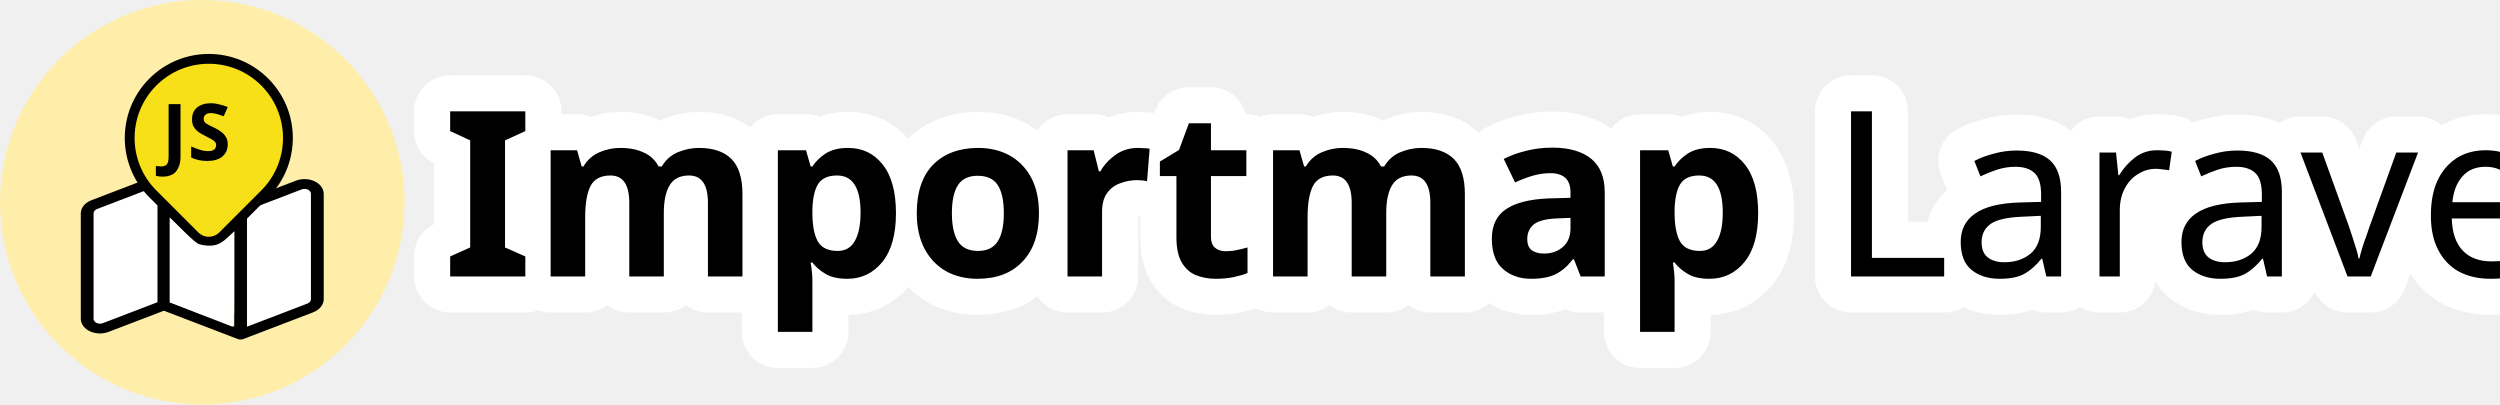
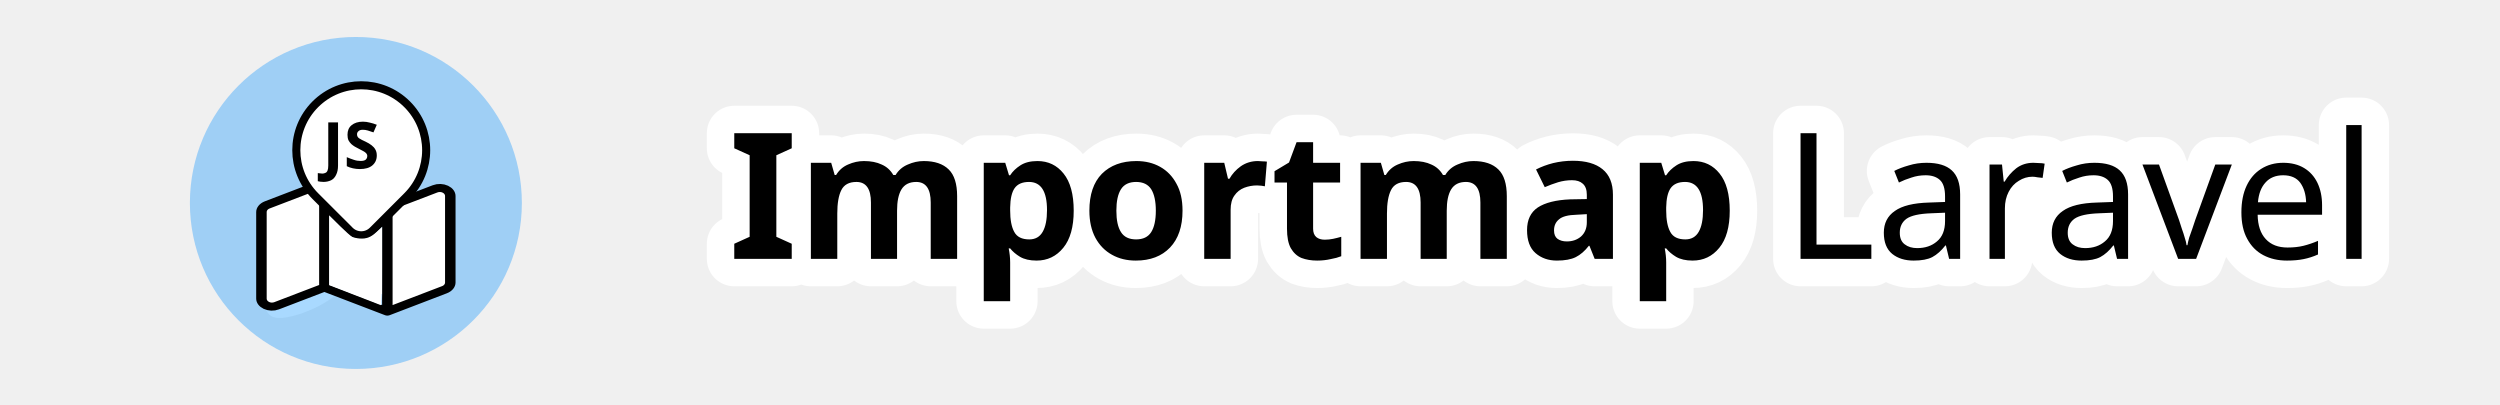
<svg xmlns="http://www.w3.org/2000/svg" width="508.779" height="82.326" viewBox="0 0 134.61 21.782">
-   <g transform="translate(-1.231 -3.629)">
-     <text style="line-height:1.25;stroke:#fff;stroke-width:3.884;stroke-linecap:butt;stroke-linejoin:round;stroke-miterlimit:4;stroke-dasharray:none;paint-order:stroke fill markers" x="25.064" y="18.516" stroke-width=".31" font-family="sans-serif" font-size="12.46" font-weight="400">
-       <tspan x="25.064" y="18.516" style="-inkscape-font-specification:Ubuntu;stroke:#fff;stroke-width:3.884;stroke-linecap:butt;stroke-linejoin:round;stroke-miterlimit:4;stroke-dasharray:none;paint-order:stroke fill markers" font-family="Ubuntu">
-         <tspan style="font-weight:700">Importmap</tspan> Laravel</tspan>
-     </text>
+   <text style="line-height:1.25;stroke:#fff;stroke-width:2.955;stroke-linecap:butt;stroke-linejoin:round;stroke-miterlimit:4;stroke-dasharray:none;paint-order:stroke fill markers" x="39.24" y="13.941" stroke-width=".31" font-family="sans-serif" font-size="9.48" font-weight="400">
+     <tspan x="39.24" y="13.941" style="-inkscape-font-specification:Ubuntu;stroke:#fff;stroke-width:2.955;stroke-linecap:butt;stroke-linejoin:round;stroke-miterlimit:4;stroke-dasharray:none;paint-order:stroke fill markers" font-family="Ubuntu">
+       <tspan style="font-weight:700;stroke-width:2.955">Importmap</tspan> Laravel</tspan>
+   </text>
+   <g transform="matrix(.82065 0 0 .82065 9.214 -.987)">
    <path style="fill:#fff;stroke:#fff;stroke-width:1.488;stroke-linecap:butt;stroke-linejoin:round;stroke-miterlimit:4;stroke-dasharray:none;paint-order:markers stroke fill" d="M12.901 11.835a6.985 7.526 0 0 1 .088 3.988c-.205.876-.807 2.163-1.326 2.838a7.115 7.666 0 0 1-2.278 1.94c-.795.426-1.9.765-2.353.721-.24-.023-.147-.11 1.693-1.556 2.688-2.112 3.718-2.986 3.92-3.325a1.91 2.058 0 0 0 .225-.712c.05-.4.036-.445-.235-.836-.346-.5-.513-.569-1.5-.625-.42-.025-.943-.064-1.16-.087l-.397-.043.51-.46 1.456-1.323a85.025 85.025 0 0 1 1.076-.97c.115-.095.144-.05.281.45z" />
-     <circle style="opacity:1;fill:#fea;fill-opacity:1;stroke:none;stroke-width:.265;stroke-miterlimit:4;stroke-dasharray:none;stroke-opacity:1" cx="12.12" cy="14.52" r="10.891" />
+     <circle style="opacity:.336;fill:#008dff;fill-opacity:1;stroke:none;stroke-width:.265;stroke-miterlimit:4;stroke-dasharray:none;stroke-opacity:1" cx="12.12" cy="14.52" r="10.891" />
    <g style="fill:#fff;stroke:currentColor;stroke-width:1;stroke-miterlimit:4;stroke-dasharray:none">
      <path stroke-linecap="round" stroke-linejoin="round" stroke-width="2" d="m9 20-5.447-2.724A1 1 0 0 1 3 16.382V5.618a1 1 0 0 1 1.447-.894L9 7m0 13 6-3m-6 3V7m6 10 4.553 2.276A1 1 0 0 0 21 18.382V7.618a1 1 0 0 0-.553-.894L15 4m0 13V4m0 0L9 7" style="fill:#fff;stroke-width:1;stroke-miterlimit:4;stroke-dasharray:none" transform="matrix(.68845 0 0 -.52727 3.858 23.756)" />
    </g>
-     <g style="fill:#f7e018;stroke:currentColor;stroke-width:2;stroke-miterlimit:4;stroke-dasharray:none;fill-opacity:1">
-       <path stroke-linecap="round" stroke-linejoin="round" stroke-width="4.025" d="m25.216 31.579-8.54 8.54a4.021 4.021 0 0 1-5.689 0l-8.542-8.54a16.101 16.101 0 1 1 22.771 0z" style="fill:#f7e018;stroke-width:2;stroke-miterlimit:4;stroke-dasharray:none;fill-opacity:1" transform="matrix(.26458 0 0 .26458 8.813 5.715)" />
+     <g style="fill:#fff;stroke:currentColor;stroke-width:2;stroke-miterlimit:4;stroke-dasharray:none">
+       <path stroke-linecap="round" stroke-linejoin="round" stroke-width="4.025" d="m25.216 31.579-8.54 8.54a4.021 4.021 0 0 1-5.689 0l-8.542-8.54a16.101 16.101 0 1 1 22.771 0z" style="fill:#fff;stroke-width:2;stroke-miterlimit:4;stroke-dasharray:none" transform="translate(8.813 5.715) scale(.26458)" />
    </g>
-     <text xml:space="preserve" style="font-style:normal;font-weight:400;font-size:4.233px;line-height:1.25;font-family:sans-serif;fill:#000;fill-opacity:1;stroke:none;stroke-width:.265" x="9.933" y="12.248">
-       <tspan style="font-style:normal;font-variant:normal;font-weight:700;font-stretch:normal;font-size:4.233px;font-family:Ubuntu;-inkscape-font-specification:'Ubuntu Bold';stroke-width:.265" x="9.933" y="12.248">JS</tspan>
+     <text xml:space="preserve" style="font-style:normal;font-weight:400;font-size:4.233px;line-height:1.25;font-family:sans-serif;fill:#000;fill-opacity:1;stroke:none;stroke-width:.265" x="1.8" y="12.656" transform="translate(8.133 -.408)">
+       <tspan style="font-style:normal;font-variant:normal;font-weight:700;font-stretch:normal;font-size:4.233px;font-family:Ubuntu;-inkscape-font-specification:'Ubuntu Bold';stroke-width:.265" x="1.8" y="12.656">JS</tspan>
    </text>
-     <path style="fill:#fff;fill-opacity:1;stroke:#fff;stroke-width:.099;stroke-miterlimit:4;stroke-dasharray:none;stroke-opacity:1" d="m12.091 20.526-1.677-.648v-4.426l.634.624c.348.344.711.665.807.713.095.05.321.1.502.112.463.033.752-.073 1.131-.417l.305-.275v2.488c0 1.369-.006 2.486-.012 2.483l-1.69-.654z" />
+     <path style="opacity:1;fill:#fff;fill-opacity:1;stroke:#fff;stroke-width:.376;stroke-miterlimit:4;stroke-dasharray:none;stroke-opacity:1" d="m14.977 80.046-6.338-2.45v-16.73l2.394 2.361c1.317 1.299 2.69 2.512 3.05 2.695.361.184 1.216.375 1.9.424 1.748.125 2.84-.278 4.275-1.577l1.151-1.042v9.406c0 5.173-.02 9.396-.047 9.384-.025-.012-2.899-1.124-6.385-2.471z" transform="translate(8.128 -.653) scale(.26458)" />
  </g>
</svg>
